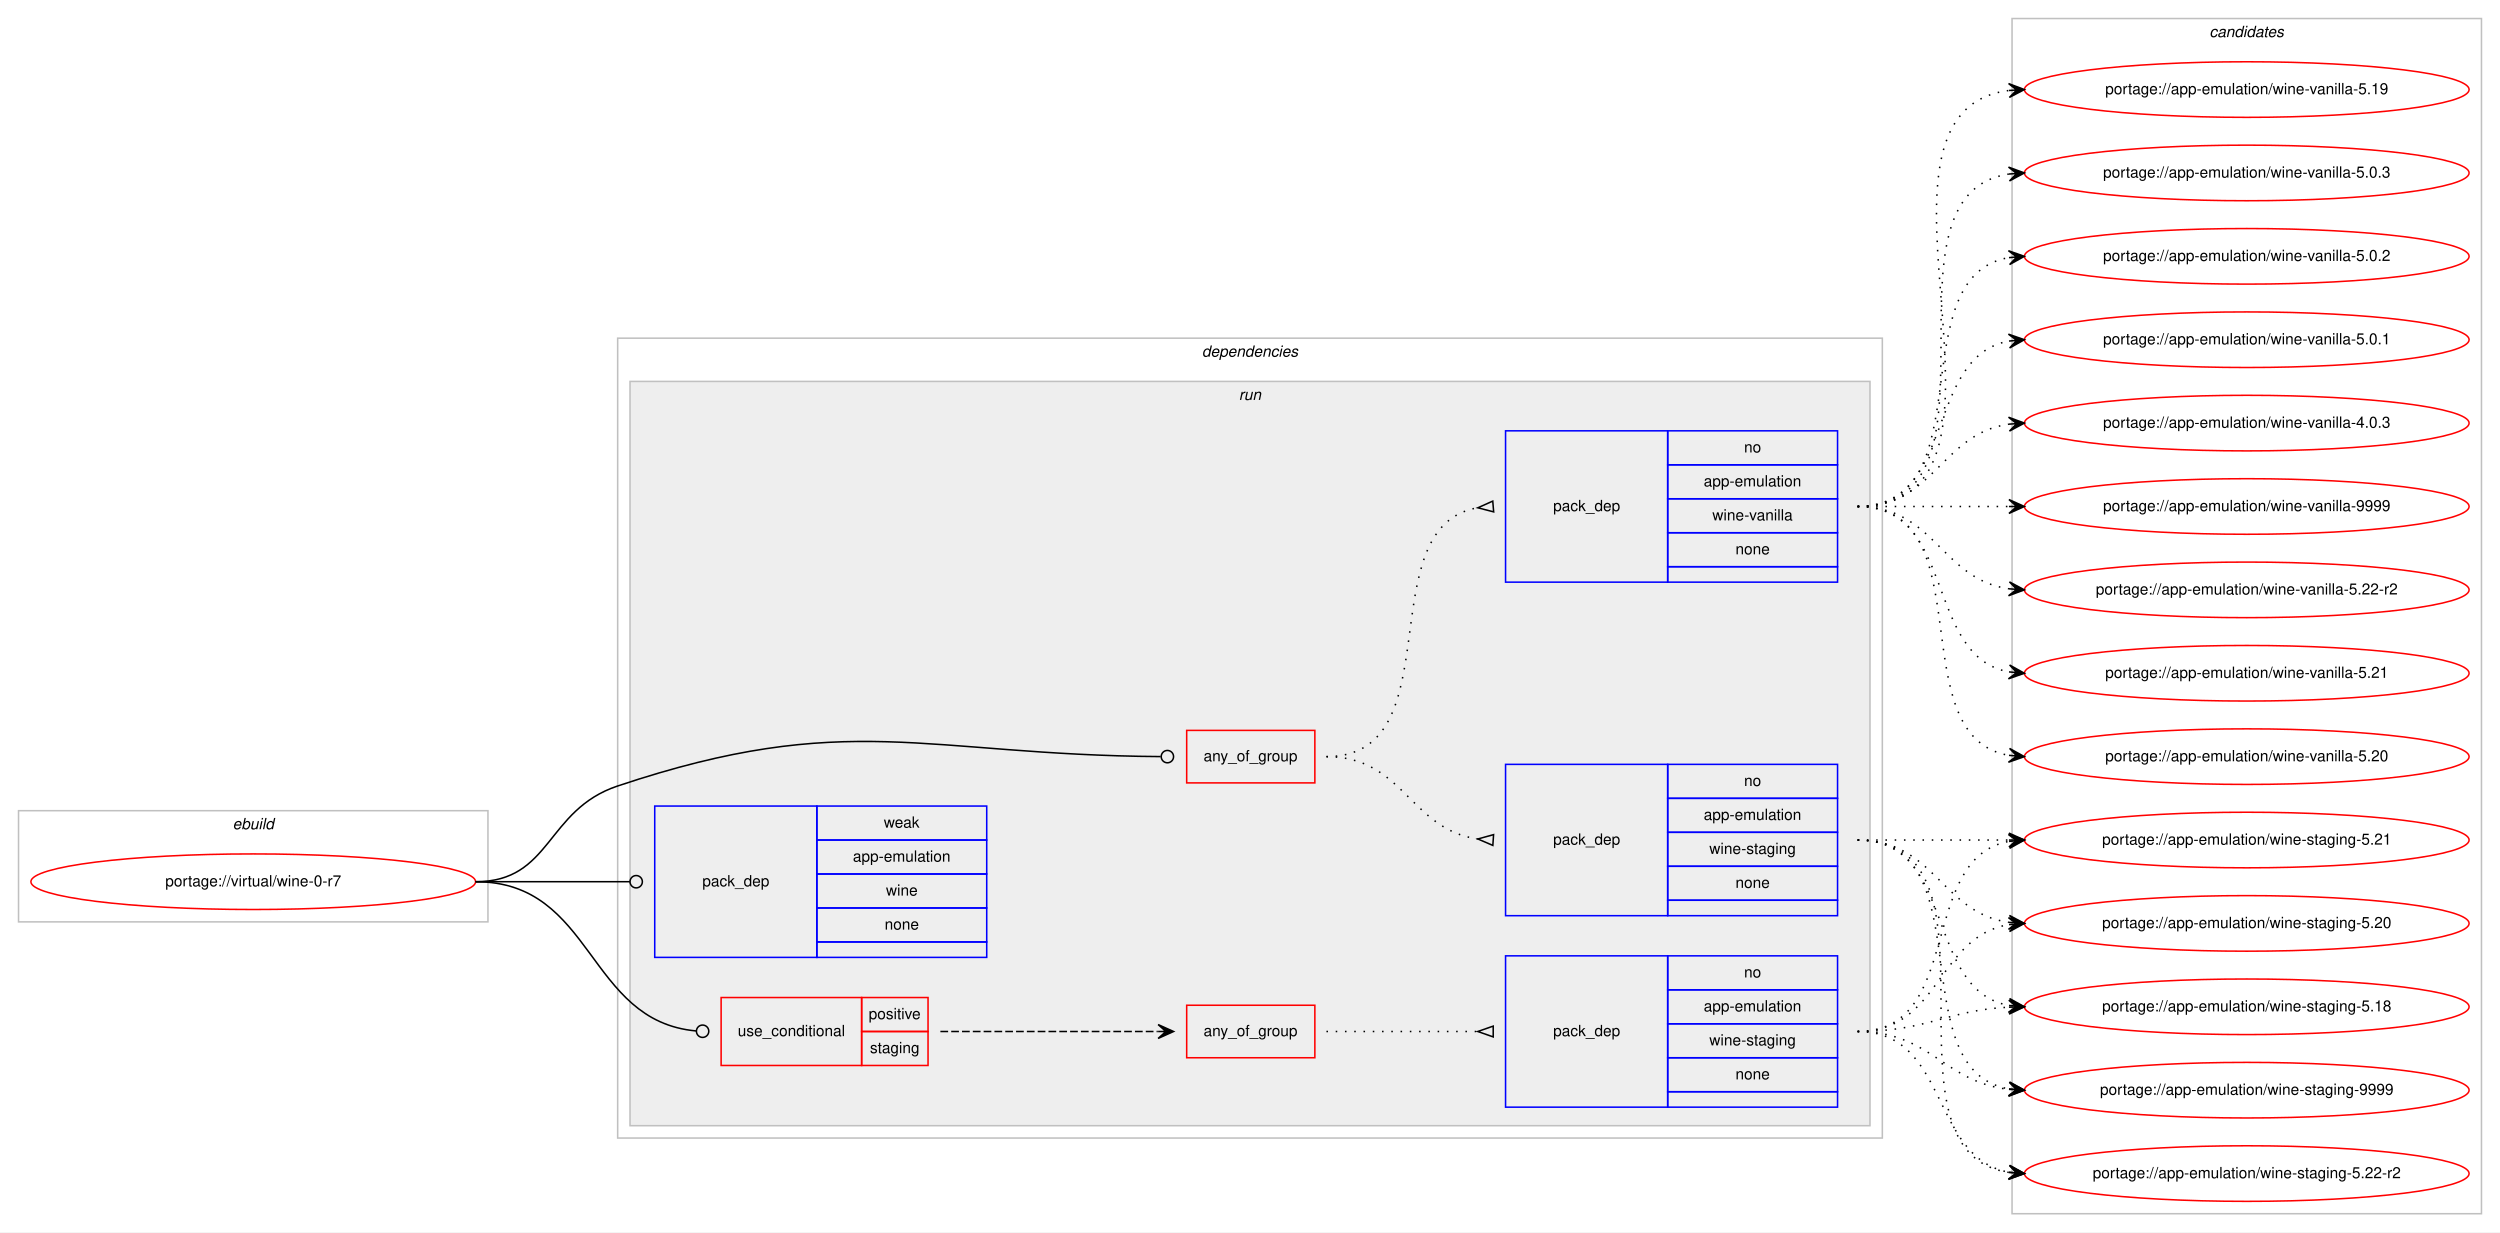
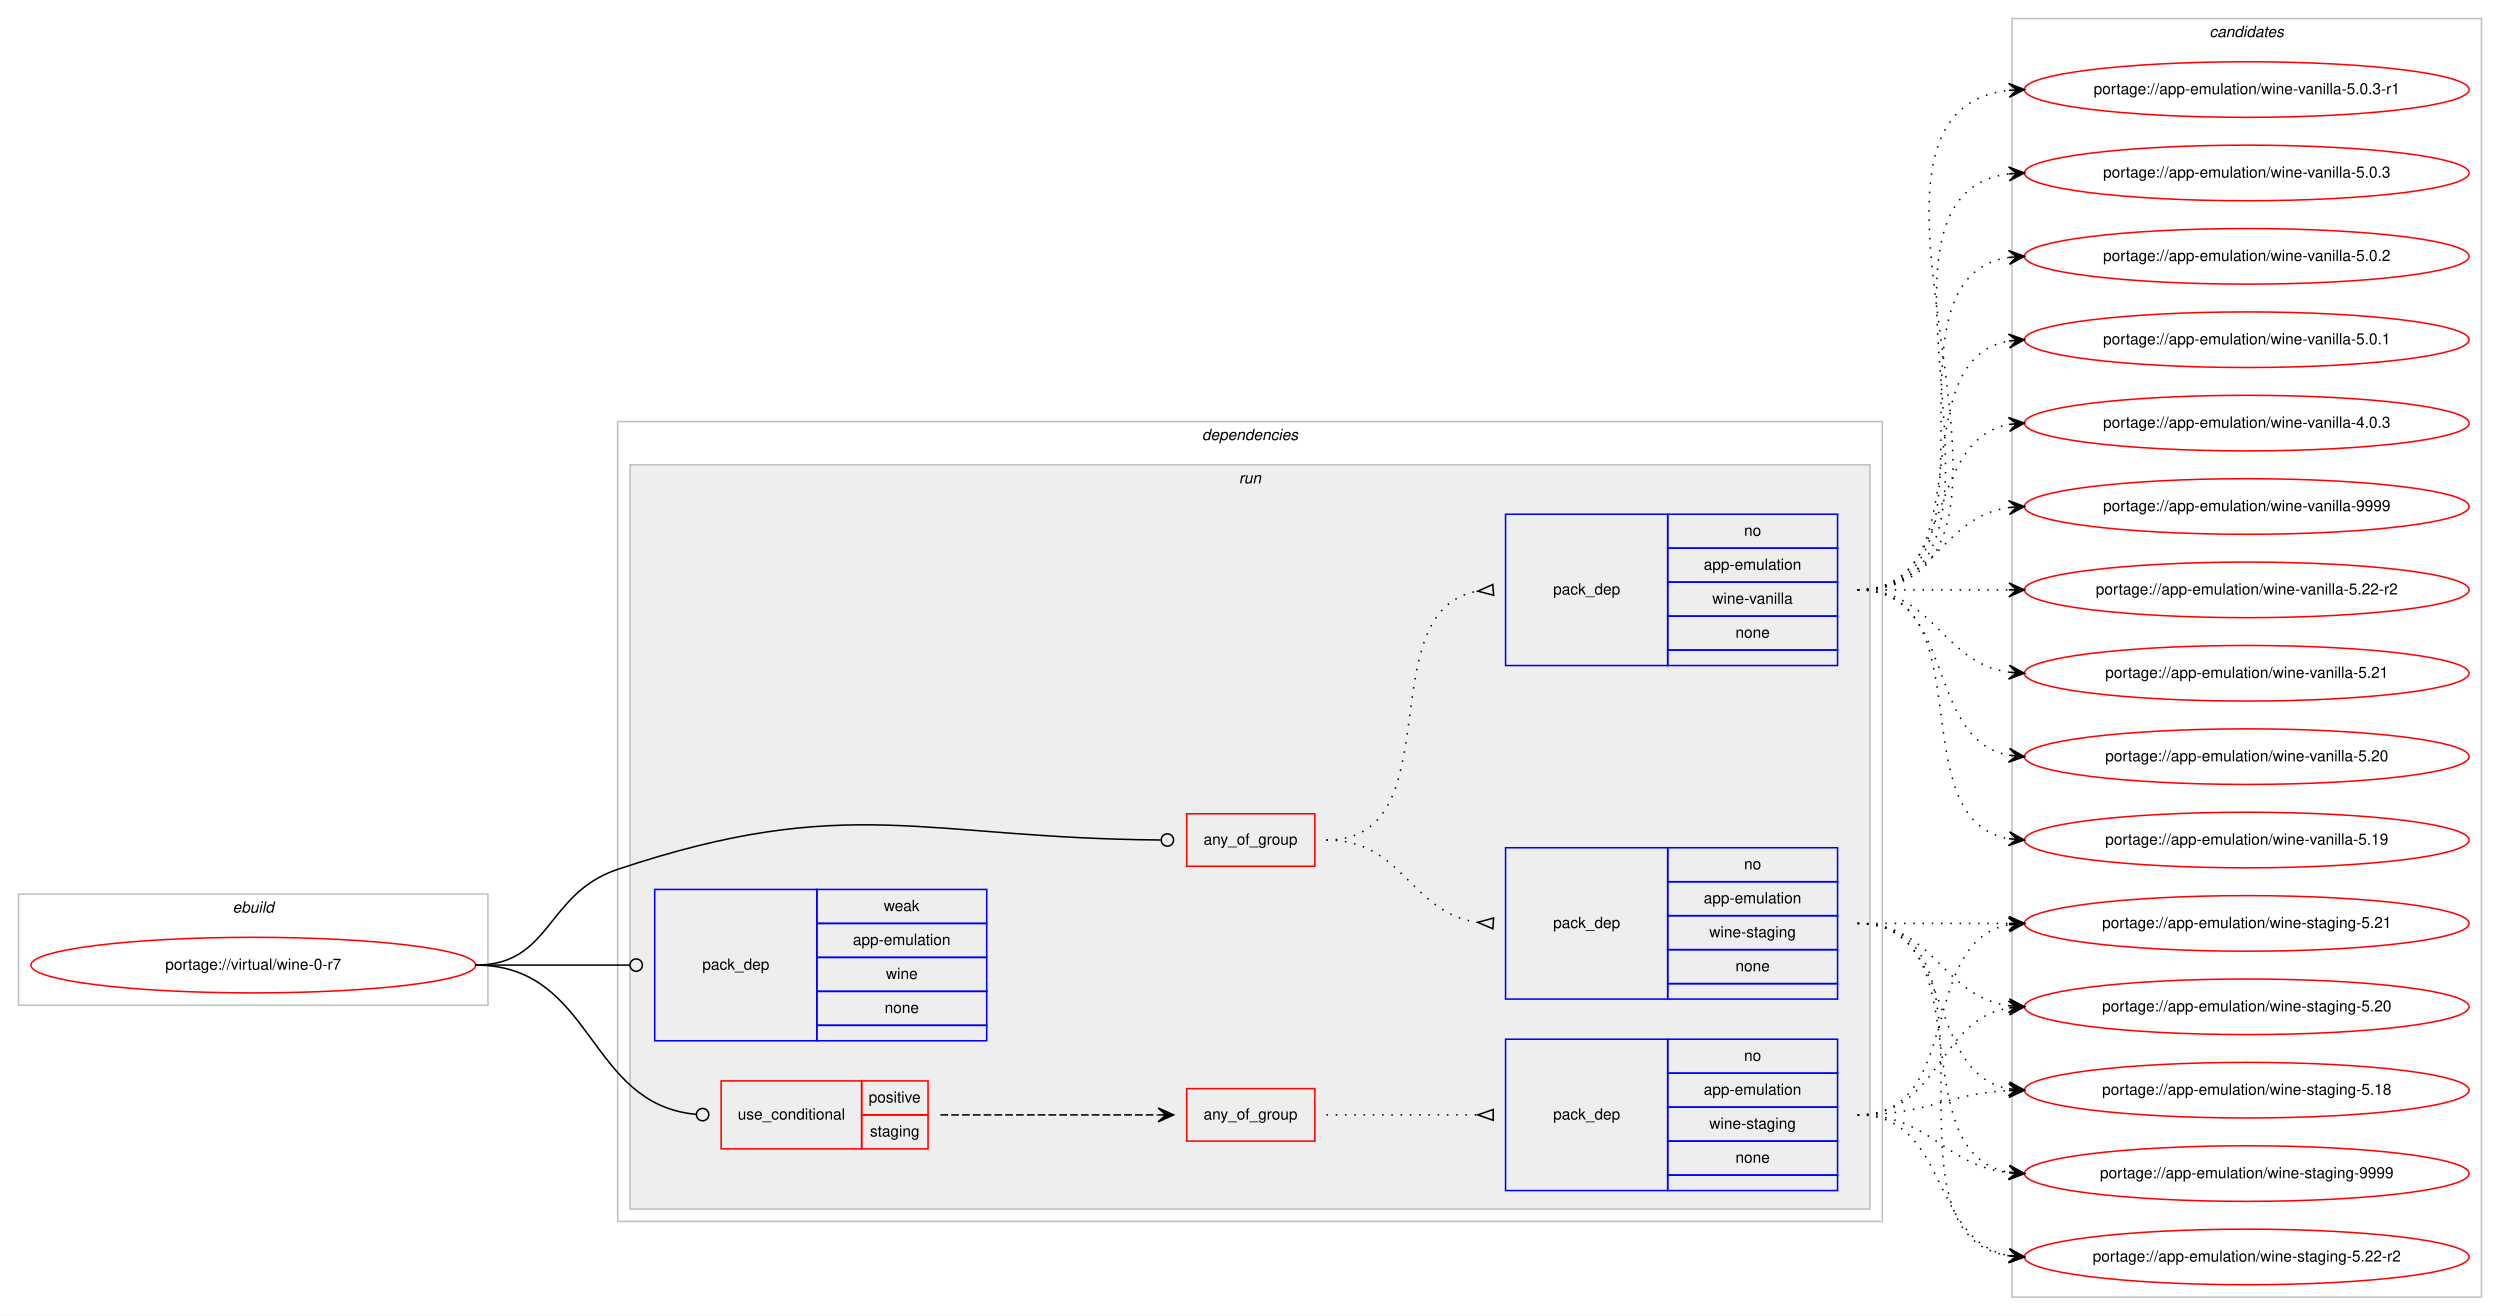
- <svg xmlns="http://www.w3.org/2000/svg" xmlns:xlink="http://www.w3.org/1999/xlink" width="1619pt" height="798pt" viewBox="0.00 0.00 1619.00 798.00">
-   <g id="graph0" class="graph" transform="scale(1 1) rotate(0) translate(4 794)">
-     <polygon fill="#ffffff" stroke="transparent" points="-4,4 -4,-794 1615,-794 1615,4 -4,4" />
+ <svg xmlns="http://www.w3.org/2000/svg" xmlns:xlink="http://www.w3.org/1999/xlink" width="1619pt" height="852pt" viewBox="0.00 0.00 1619.00 852.00">
+   <g id="graph0" class="graph" transform="scale(1 1) rotate(0) translate(4 848)">
+     <polygon fill="#ffffff" stroke="transparent" points="-4,4 -4,-848 1615,-848 1615,4 -4,4" />
    <g id="clust1" class="cluster">
      <polygon fill="none" stroke="#c0c0c0" points="8,-197 8,-269 312,-269 312,-197 8,-197" />
      <text text-anchor="start" x="146.663" y="-257" font-family="Helvetica,sans-Serif" font-style="italic" font-size="10.00" fill="#000000">ebuild</text>
    </g>
    <g id="clust2" class="cluster">
      <polygon fill="none" stroke="#c0c0c0" points="396,-57 396,-575 1215,-575 1215,-57 396,-57" />
      <text text-anchor="start" x="774.375" y="-563" font-family="Helvetica,sans-Serif" font-style="italic" font-size="10.00" fill="#000000">dependencies</text>
    </g>
    <g id="clust5" class="cluster">
      <polygon fill="#eeeeee" stroke="#c0c0c0" points="404,-65 404,-547 1207,-547 1207,-65 404,-65" />
      <text text-anchor="start" x="798.277" y="-535" font-family="Helvetica,sans-Serif" font-style="italic" font-size="10.00" fill="#000000">run</text>
    </g>
    <g id="clust13" class="cluster">
-       <polygon fill="none" stroke="#c0c0c0" points="1299,-8 1299,-782 1603,-782 1603,-8 1299,-8" />
-       <text text-anchor="start" x="1426.824" y="-770" font-family="Helvetica,sans-Serif" font-style="italic" font-size="10.00" fill="#000000">candidates</text>
+       <polygon fill="none" stroke="#c0c0c0" points="1299,-8 1299,-836 1603,-836 1603,-8 1299,-8" />
+       <text text-anchor="start" x="1426.824" y="-824" font-family="Helvetica,sans-Serif" font-style="italic" font-size="10.00" fill="#000000">candidates</text>
    </g>
    <g id="node1" class="node">
      <g id="a_node1">
        <a xlink:href="../virtual/wine-0-r7.svg" xlink:title="portage://virtual/wine-0-r7">
          <ellipse fill="none" stroke="#ff0000" cx="160" cy="-223" rx="144" ry="18" />
          <text text-anchor="middle" x="160" y="-220" font-family="Helvetica,sans-Serif" font-size="10.00" fill="#000000">portage://virtual/wine-0-r7</text>
        </a>
      </g>
    </g>
    <g id="node2" class="node">
      <polygon fill="none" stroke="#ff0000" points="764.5,-287 764.5,-321 847.5,-321 847.5,-287 764.5,-287" />
      <text text-anchor="start" x="775.431" y="-301" font-family="Helvetica,sans-Serif" font-size="10.00" fill="#000000">any_of_group</text>
    </g>
    <g id="edge3" class="edge">
      <path fill="none" stroke="#000000" d="M304,-223C353.307,-223 349.24,-269.356 396,-285 545.273,-334.943 594.063,-305.094 747.654,-304.029" />
      <ellipse fill="none" stroke="#000000" cx="752" cy="-304.014" rx="4" ry="4" />
    </g>
    <g id="node5" class="node">
      <polygon fill="none" stroke="#ff0000" points="463,-104 463,-148 554,-148 554,-104 463,-104" />
      <text text-anchor="start" x="473.767" y="-123" font-family="Helvetica,sans-Serif" font-size="10.00" fill="#000000">use_conditional</text>
      <polygon fill="none" stroke="#ff0000" points="554,-126 554,-148 597,-148 597,-126 554,-126" />
      <text text-anchor="start" x="558.553" y="-134" font-family="Helvetica,sans-Serif" font-size="10.00" fill="#000000">positive</text>
      <polygon fill="none" stroke="#ff0000" points="554,-104 554,-126 597,-126 597,-104 554,-104" />
      <text text-anchor="start" x="559.383" y="-112" font-family="Helvetica,sans-Serif" font-size="10.00" fill="#000000">staging</text>
    </g>
    <g id="edge6" class="edge">
      <path fill="none" stroke="#000000" d="M304,-223C380.961,-223 375.726,-132.7 446.907,-126.351" />
      <ellipse fill="none" stroke="#000000" cx="451.004" cy="-126.174" rx="4" ry="4" />
    </g>
    <g id="node8" class="node">
      <polygon fill="none" stroke="#0000ff" points="420,-174 420,-272 525,-272 525,-174 420,-174" />
      <text text-anchor="start" x="450.823" y="-220" font-family="Helvetica,sans-Serif" font-size="10.00" fill="#000000">pack_dep</text>
      <polygon fill="none" stroke="#0000ff" points="525,-250 525,-272 635,-272 635,-250 525,-250" />
      <text text-anchor="start" x="568.332" y="-258" font-family="Helvetica,sans-Serif" font-size="10.00" fill="#000000">weak</text>
      <polygon fill="none" stroke="#0000ff" points="525,-228 525,-250 635,-250 635,-228 525,-228" />
      <text text-anchor="start" x="548.327" y="-236" font-family="Helvetica,sans-Serif" font-size="10.00" fill="#000000">app-emulation</text>
      <polygon fill="none" stroke="#0000ff" points="525,-206 525,-228 635,-228 635,-206 525,-206" />
      <text text-anchor="start" x="569.722" y="-214" font-family="Helvetica,sans-Serif" font-size="10.00" fill="#000000">wine</text>
      <polygon fill="none" stroke="#0000ff" points="525,-184 525,-206 635,-206 635,-184 525,-184" />
      <text text-anchor="start" x="568.882" y="-192" font-family="Helvetica,sans-Serif" font-size="10.00" fill="#000000">none</text>
      <polygon fill="none" stroke="#0000ff" points="525,-174 525,-184 635,-184 635,-174 525,-174" />
    </g>
    <g id="edge7" class="edge">
      <path fill="none" stroke="#000000" d="M304,-223C349.188,-223 362.47,-223 403.919,-223" />
      <ellipse fill="none" stroke="#000000" cx="408" cy="-223" rx="4" ry="4" />
    </g>
    <g id="node3" class="node">
      <polygon fill="none" stroke="#0000ff" points="971,-417 971,-515 1076,-515 1076,-417 971,-417" />
      <text text-anchor="start" x="1001.823" y="-463" font-family="Helvetica,sans-Serif" font-size="10.00" fill="#000000">pack_dep</text>
      <polygon fill="none" stroke="#0000ff" points="1076,-493 1076,-515 1186,-515 1186,-493 1076,-493" />
      <text text-anchor="start" x="1125.441" y="-501" font-family="Helvetica,sans-Serif" font-size="10.00" fill="#000000">no</text>
      <polygon fill="none" stroke="#0000ff" points="1076,-471 1076,-493 1186,-493 1186,-471 1076,-471" />
      <text text-anchor="start" x="1099.326" y="-479" font-family="Helvetica,sans-Serif" font-size="10.00" fill="#000000">app-emulation</text>
      <polygon fill="none" stroke="#0000ff" points="1076,-449 1076,-471 1186,-471 1186,-449 1076,-449" />
      <text text-anchor="start" x="1104.89" y="-457" font-family="Helvetica,sans-Serif" font-size="10.00" fill="#000000">wine-vanilla</text>
      <polygon fill="none" stroke="#0000ff" points="1076,-427 1076,-449 1186,-449 1186,-427 1076,-427" />
      <text text-anchor="start" x="1119.882" y="-435" font-family="Helvetica,sans-Serif" font-size="10.00" fill="#000000">none</text>
      <polygon fill="none" stroke="#0000ff" points="1076,-417 1076,-427 1186,-427 1186,-417 1076,-417" />
    </g>
    <g id="edge1" class="edge">
      <path fill="none" stroke="#000000" stroke-dasharray="1,5" d="M855,-304C937.815,-304 881.779,-452.377 952.661,-465.128" />
      <polygon fill="none" stroke="#000000" points="962.706,-469.488 953.035,-465.16 963.294,-462.512 962.706,-469.488" />
    </g>
    <g id="node4" class="node">
      <polygon fill="none" stroke="#0000ff" points="971,-201 971,-299 1076,-299 1076,-201 971,-201" />
      <text text-anchor="start" x="1001.823" y="-247" font-family="Helvetica,sans-Serif" font-size="10.00" fill="#000000">pack_dep</text>
      <polygon fill="none" stroke="#0000ff" points="1076,-277 1076,-299 1186,-299 1186,-277 1076,-277" />
      <text text-anchor="start" x="1125.441" y="-285" font-family="Helvetica,sans-Serif" font-size="10.00" fill="#000000">no</text>
      <polygon fill="none" stroke="#0000ff" points="1076,-255 1076,-277 1186,-277 1186,-255 1076,-255" />
      <text text-anchor="start" x="1099.326" y="-263" font-family="Helvetica,sans-Serif" font-size="10.00" fill="#000000">app-emulation</text>
      <polygon fill="none" stroke="#0000ff" points="1076,-233 1076,-255 1186,-255 1186,-233 1076,-233" />
      <text text-anchor="start" x="1102.94" y="-241" font-family="Helvetica,sans-Serif" font-size="10.00" fill="#000000">wine-staging</text>
      <polygon fill="none" stroke="#0000ff" points="1076,-211 1076,-233 1186,-233 1186,-211 1076,-211" />
      <text text-anchor="start" x="1119.882" y="-219" font-family="Helvetica,sans-Serif" font-size="10.00" fill="#000000">none</text>
      <polygon fill="none" stroke="#0000ff" points="1076,-201 1076,-211 1186,-211 1186,-201 1076,-201" />
    </g>
    <g id="edge2" class="edge">
      <path fill="none" stroke="#000000" stroke-dasharray="1,5" d="M855,-304C905.102,-304 909.012,-256.934 952.979,-250.683" />
      <polygon fill="none" stroke="#000000" points="963.238,-253.492 953.023,-250.68 962.762,-246.508 963.238,-253.492" />
    </g>
    <g id="node9" class="node">
      <g id="a_node9">
        <a xlink:href="../app-emulation/wine-vanilla-9999.svg" xlink:title="portage://app-emulation/wine-vanilla-9999">
-           <ellipse fill="none" stroke="#ff0000" cx="1451" cy="-466" rx="144" ry="18" />
-           <text text-anchor="middle" x="1451" y="-463" font-family="Helvetica,sans-Serif" font-size="10.00" fill="#000000">portage://app-emulation/wine-vanilla-9999</text>
+           <ellipse fill="none" stroke="#ff0000" cx="1451" cy="-520" rx="144" ry="18" />
+           <text text-anchor="middle" x="1451" y="-517" font-family="Helvetica,sans-Serif" font-size="10.00" fill="#000000">portage://app-emulation/wine-vanilla-9999</text>
        </a>
      </g>
    </g>
    <g id="edge8" class="edge">
-       <path fill="none" stroke="#000000" stroke-dasharray="1,5" d="M1199,-466C1243.438,-466 1257.02,-466 1296.878,-466" />
-       <polygon fill="#000000" stroke="#000000" points="1307,-466 1297,-470.5 1302,-466 1297,-466 1297,-466 1297,-466 1302,-466 1297,-461.5 1307,-466 1307,-466" />
+       <path fill="none" stroke="#000000" stroke-dasharray="1,5" d="M1199,-466C1249.102,-466 1253.012,-513.066 1296.979,-519.317" />
+       <polygon fill="#000000" stroke="#000000" points="1307,-520 1296.717,-523.81 1302.012,-519.66 1297.023,-519.32 1297.023,-519.32 1297.023,-519.32 1302.012,-519.66 1297.329,-514.831 1307,-520 1307,-520" />
    </g>
    <g id="node10" class="node">
      <g id="a_node10">
        <a xlink:href="../app-emulation/wine-vanilla-5.22-r2.svg" xlink:title="portage://app-emulation/wine-vanilla-5.22-r2">
-           <ellipse fill="none" stroke="#ff0000" cx="1451" cy="-412" rx="144" ry="18" />
-           <text text-anchor="middle" x="1451" y="-409" font-family="Helvetica,sans-Serif" font-size="10.00" fill="#000000">portage://app-emulation/wine-vanilla-5.22-r2</text>
+           <ellipse fill="none" stroke="#ff0000" cx="1451" cy="-466" rx="144" ry="18" />
+           <text text-anchor="middle" x="1451" y="-463" font-family="Helvetica,sans-Serif" font-size="10.00" fill="#000000">portage://app-emulation/wine-vanilla-5.22-r2</text>
        </a>
      </g>
    </g>
    <g id="edge9" class="edge">
-       <path fill="none" stroke="#000000" stroke-dasharray="1,5" d="M1199,-466C1249.102,-466 1253.012,-418.934 1296.979,-412.683" />
-       <polygon fill="#000000" stroke="#000000" points="1307,-412 1297.329,-417.169 1302.012,-412.34 1297.023,-412.68 1297.023,-412.68 1297.023,-412.68 1302.012,-412.34 1296.717,-408.19 1307,-412 1307,-412" />
+       <path fill="none" stroke="#000000" stroke-dasharray="1,5" d="M1199,-466C1243.438,-466 1257.02,-466 1296.878,-466" />
+       <polygon fill="#000000" stroke="#000000" points="1307,-466 1297,-470.5 1302,-466 1297,-466 1297,-466 1297,-466 1302,-466 1297,-461.5 1307,-466 1307,-466" />
    </g>
    <g id="node11" class="node">
      <g id="a_node11">
        <a xlink:href="../app-emulation/wine-vanilla-5.21.svg" xlink:title="portage://app-emulation/wine-vanilla-5.21">
-           <ellipse fill="none" stroke="#ff0000" cx="1451" cy="-358" rx="144" ry="18" />
-           <text text-anchor="middle" x="1451" y="-355" font-family="Helvetica,sans-Serif" font-size="10.00" fill="#000000">portage://app-emulation/wine-vanilla-5.21</text>
+           <ellipse fill="none" stroke="#ff0000" cx="1451" cy="-412" rx="144" ry="18" />
+           <text text-anchor="middle" x="1451" y="-409" font-family="Helvetica,sans-Serif" font-size="10.00" fill="#000000">portage://app-emulation/wine-vanilla-5.21</text>
        </a>
      </g>
    </g>
    <g id="edge10" class="edge">
-       <path fill="none" stroke="#000000" stroke-dasharray="1,5" d="M1199,-466C1263.303,-466 1241.78,-369.09 1297.031,-358.869" />
-       <polygon fill="#000000" stroke="#000000" points="1307,-358 1297.429,-363.352 1302.019,-358.434 1297.038,-358.869 1297.038,-358.869 1297.038,-358.869 1302.019,-358.434 1296.647,-354.386 1307,-358 1307,-358" />
+       <path fill="none" stroke="#000000" stroke-dasharray="1,5" d="M1199,-466C1249.102,-466 1253.012,-418.934 1296.979,-412.683" />
+       <polygon fill="#000000" stroke="#000000" points="1307,-412 1297.329,-417.169 1302.012,-412.34 1297.023,-412.68 1297.023,-412.68 1297.023,-412.68 1302.012,-412.34 1296.717,-408.19 1307,-412 1307,-412" />
    </g>
    <g id="node12" class="node">
      <g id="a_node12">
        <a xlink:href="../app-emulation/wine-vanilla-5.20.svg" xlink:title="portage://app-emulation/wine-vanilla-5.20">
-           <ellipse fill="none" stroke="#ff0000" cx="1451" cy="-304" rx="144" ry="18" />
-           <text text-anchor="middle" x="1451" y="-301" font-family="Helvetica,sans-Serif" font-size="10.00" fill="#000000">portage://app-emulation/wine-vanilla-5.20</text>
+           <ellipse fill="none" stroke="#ff0000" cx="1451" cy="-358" rx="144" ry="18" />
+           <text text-anchor="middle" x="1451" y="-355" font-family="Helvetica,sans-Serif" font-size="10.00" fill="#000000">portage://app-emulation/wine-vanilla-5.20</text>
        </a>
      </g>
    </g>
    <g id="edge11" class="edge">
-       <path fill="none" stroke="#000000" stroke-dasharray="1,5" d="M1199,-466C1281.815,-466 1225.778,-317.623 1296.661,-304.872" />
-       <polygon fill="#000000" stroke="#000000" points="1307,-304 1297.413,-309.324 1302.018,-304.42 1297.035,-304.84 1297.035,-304.84 1297.035,-304.84 1302.018,-304.42 1296.657,-300.356 1307,-304 1307,-304" />
+       <path fill="none" stroke="#000000" stroke-dasharray="1,5" d="M1199,-466C1263.303,-466 1241.78,-369.09 1297.031,-358.869" />
+       <polygon fill="#000000" stroke="#000000" points="1307,-358 1297.429,-363.352 1302.019,-358.434 1297.038,-358.869 1297.038,-358.869 1297.038,-358.869 1302.019,-358.434 1296.647,-354.386 1307,-358 1307,-358" />
    </g>
    <g id="node13" class="node">
      <g id="a_node13">
        <a xlink:href="../app-emulation/wine-vanilla-5.19.svg" xlink:title="portage://app-emulation/wine-vanilla-5.19">
+           <ellipse fill="none" stroke="#ff0000" cx="1451" cy="-304" rx="144" ry="18" />
+           <text text-anchor="middle" x="1451" y="-301" font-family="Helvetica,sans-Serif" font-size="10.00" fill="#000000">portage://app-emulation/wine-vanilla-5.19</text>
+         </a>
+       </g>
+     </g>
+     <g id="edge12" class="edge">
+       <path fill="none" stroke="#000000" stroke-dasharray="1,5" d="M1199,-466C1281.815,-466 1225.778,-317.623 1296.661,-304.872" />
+       <polygon fill="#000000" stroke="#000000" points="1307,-304 1297.413,-309.324 1302.018,-304.42 1297.035,-304.84 1297.035,-304.84 1297.035,-304.84 1302.018,-304.42 1296.657,-300.356 1307,-304 1307,-304" />
+     </g>
+     <g id="node14" class="node">
+       <g id="a_node14">
+         <a xlink:href="../app-emulation/wine-vanilla-5.0.3-r1.svg" xlink:title="portage://app-emulation/wine-vanilla-5.0.3-r1">
+           <ellipse fill="none" stroke="#ff0000" cx="1451" cy="-790" rx="144" ry="18" />
+           <text text-anchor="middle" x="1451" y="-787" font-family="Helvetica,sans-Serif" font-size="10.00" fill="#000000">portage://app-emulation/wine-vanilla-5.0.3-r1</text>
+         </a>
+       </g>
+     </g>
+     <g id="edge13" class="edge">
+       <path fill="none" stroke="#000000" stroke-dasharray="1,5" d="M1199,-466C1347.232,-466 1164.188,-774.99 1296.891,-789.474" />
+       <polygon fill="#000000" stroke="#000000" points="1307,-790 1296.78,-793.975 1302.007,-789.74 1297.014,-789.481 1297.014,-789.481 1297.014,-789.481 1302.007,-789.74 1297.247,-784.987 1307,-790 1307,-790" />
+     </g>
+     <g id="node15" class="node">
+       <g id="a_node15">
+         <a xlink:href="../app-emulation/wine-vanilla-5.0.3.svg" xlink:title="portage://app-emulation/wine-vanilla-5.0.3">
          <ellipse fill="none" stroke="#ff0000" cx="1451" cy="-736" rx="144" ry="18" />
-           <text text-anchor="middle" x="1451" y="-733" font-family="Helvetica,sans-Serif" font-size="10.00" fill="#000000">portage://app-emulation/wine-vanilla-5.19</text>
-         </a>
-       </g>
-     </g>
-     <g id="edge12" class="edge">
+           <text text-anchor="middle" x="1451" y="-733" font-family="Helvetica,sans-Serif" font-size="10.00" fill="#000000">portage://app-emulation/wine-vanilla-5.0.3</text>
+         </a>
+       </g>
+     </g>
+     <g id="edge14" class="edge">
      <path fill="none" stroke="#000000" stroke-dasharray="1,5" d="M1199,-466C1324.71,-466 1185.777,-721.436 1297.014,-735.405" />
      <polygon fill="#000000" stroke="#000000" points="1307,-736 1296.75,-739.898 1302.009,-735.703 1297.018,-735.405 1297.018,-735.405 1297.018,-735.405 1302.009,-735.703 1297.285,-730.913 1307,-736 1307,-736" />
    </g>
-     <g id="node14" class="node">
-       <g id="a_node14">
-         <a xlink:href="../app-emulation/wine-vanilla-5.0.3.svg" xlink:title="portage://app-emulation/wine-vanilla-5.0.3">
+     <g id="node16" class="node">
+       <g id="a_node16">
+         <a xlink:href="../app-emulation/wine-vanilla-5.0.2.svg" xlink:title="portage://app-emulation/wine-vanilla-5.0.2">
          <ellipse fill="none" stroke="#ff0000" cx="1451" cy="-682" rx="144" ry="18" />
-           <text text-anchor="middle" x="1451" y="-679" font-family="Helvetica,sans-Serif" font-size="10.00" fill="#000000">portage://app-emulation/wine-vanilla-5.0.3</text>
-         </a>
-       </g>
-     </g>
-     <g id="edge13" class="edge">
+           <text text-anchor="middle" x="1451" y="-679" font-family="Helvetica,sans-Serif" font-size="10.00" fill="#000000">portage://app-emulation/wine-vanilla-5.0.2</text>
+         </a>
+       </g>
+     </g>
+     <g id="edge15" class="edge">
      <path fill="none" stroke="#000000" stroke-dasharray="1,5" d="M1199,-466C1302.767,-466 1206.516,-667.894 1297.001,-681.301" />
      <polygon fill="#000000" stroke="#000000" points="1307,-682 1296.711,-685.792 1302.012,-681.652 1297.024,-681.303 1297.024,-681.303 1297.024,-681.303 1302.012,-681.652 1297.338,-676.814 1307,-682 1307,-682" />
    </g>
-     <g id="node15" class="node">
-       <g id="a_node15">
-         <a xlink:href="../app-emulation/wine-vanilla-5.0.2.svg" xlink:title="portage://app-emulation/wine-vanilla-5.0.2">
+     <g id="node17" class="node">
+       <g id="a_node17">
+         <a xlink:href="../app-emulation/wine-vanilla-5.0.1.svg" xlink:title="portage://app-emulation/wine-vanilla-5.0.1">
          <ellipse fill="none" stroke="#ff0000" cx="1451" cy="-628" rx="144" ry="18" />
-           <text text-anchor="middle" x="1451" y="-625" font-family="Helvetica,sans-Serif" font-size="10.00" fill="#000000">portage://app-emulation/wine-vanilla-5.0.2</text>
-         </a>
-       </g>
-     </g>
-     <g id="edge14" class="edge">
+           <text text-anchor="middle" x="1451" y="-625" font-family="Helvetica,sans-Serif" font-size="10.00" fill="#000000">portage://app-emulation/wine-vanilla-5.0.1</text>
+         </a>
+       </g>
+     </g>
+     <g id="edge16" class="edge">
      <path fill="none" stroke="#000000" stroke-dasharray="1,5" d="M1199,-466C1281.815,-466 1225.778,-614.377 1296.661,-627.128" />
      <polygon fill="#000000" stroke="#000000" points="1307,-628 1296.657,-631.644 1302.018,-627.58 1297.035,-627.16 1297.035,-627.16 1297.035,-627.16 1302.018,-627.58 1297.413,-622.676 1307,-628 1307,-628" />
    </g>
-     <g id="node16" class="node">
-       <g id="a_node16">
-         <a xlink:href="../app-emulation/wine-vanilla-5.0.1.svg" xlink:title="portage://app-emulation/wine-vanilla-5.0.1">
+     <g id="node18" class="node">
+       <g id="a_node18">
+         <a xlink:href="../app-emulation/wine-vanilla-4.0.3.svg" xlink:title="portage://app-emulation/wine-vanilla-4.0.3">
          <ellipse fill="none" stroke="#ff0000" cx="1451" cy="-574" rx="144" ry="18" />
-           <text text-anchor="middle" x="1451" y="-571" font-family="Helvetica,sans-Serif" font-size="10.00" fill="#000000">portage://app-emulation/wine-vanilla-5.0.1</text>
-         </a>
-       </g>
-     </g>
-     <g id="edge15" class="edge">
+           <text text-anchor="middle" x="1451" y="-571" font-family="Helvetica,sans-Serif" font-size="10.00" fill="#000000">portage://app-emulation/wine-vanilla-4.0.3</text>
+         </a>
+       </g>
+     </g>
+     <g id="edge17" class="edge">
      <path fill="none" stroke="#000000" stroke-dasharray="1,5" d="M1199,-466C1263.303,-466 1241.78,-562.91 1297.031,-573.131" />
      <polygon fill="#000000" stroke="#000000" points="1307,-574 1296.647,-577.614 1302.019,-573.566 1297.038,-573.131 1297.038,-573.131 1297.038,-573.131 1302.019,-573.566 1297.429,-568.648 1307,-574 1307,-574" />
    </g>
-     <g id="node17" class="node">
-       <g id="a_node17">
-         <a xlink:href="../app-emulation/wine-vanilla-4.0.3.svg" xlink:title="portage://app-emulation/wine-vanilla-4.0.3">
-           <ellipse fill="none" stroke="#ff0000" cx="1451" cy="-520" rx="144" ry="18" />
-           <text text-anchor="middle" x="1451" y="-517" font-family="Helvetica,sans-Serif" font-size="10.00" fill="#000000">portage://app-emulation/wine-vanilla-4.0.3</text>
-         </a>
-       </g>
-     </g>
-     <g id="edge16" class="edge">
-       <path fill="none" stroke="#000000" stroke-dasharray="1,5" d="M1199,-466C1249.102,-466 1253.012,-513.066 1296.979,-519.317" />
-       <polygon fill="#000000" stroke="#000000" points="1307,-520 1296.717,-523.81 1302.012,-519.66 1297.023,-519.32 1297.023,-519.32 1297.023,-519.32 1302.012,-519.66 1297.329,-514.831 1307,-520 1307,-520" />
-     </g>
-     <g id="node18" class="node">
-       <g id="a_node18">
+     <g id="node19" class="node">
+       <g id="a_node19">
        <a xlink:href="../app-emulation/wine-staging-9999.svg" xlink:title="portage://app-emulation/wine-staging-9999">
          <ellipse fill="none" stroke="#ff0000" cx="1451" cy="-88" rx="144" ry="18" />
          <text text-anchor="middle" x="1451" y="-85" font-family="Helvetica,sans-Serif" font-size="10.00" fill="#000000">portage://app-emulation/wine-staging-9999</text>
        </a>
      </g>
    </g>
-     <g id="edge17" class="edge">
+     <g id="edge18" class="edge">
      <path fill="none" stroke="#000000" stroke-dasharray="1,5" d="M1199,-250C1281.815,-250 1225.778,-101.623 1296.661,-88.872" />
      <polygon fill="#000000" stroke="#000000" points="1307,-88 1297.413,-93.324 1302.018,-88.42 1297.035,-88.84 1297.035,-88.84 1297.035,-88.84 1302.018,-88.42 1296.657,-84.356 1307,-88 1307,-88" />
    </g>
-     <g id="node19" class="node">
-       <g id="a_node19">
+     <g id="node20" class="node">
+       <g id="a_node20">
        <a xlink:href="../app-emulation/wine-staging-5.22-r2.svg" xlink:title="portage://app-emulation/wine-staging-5.22-r2">
          <ellipse fill="none" stroke="#ff0000" cx="1451" cy="-34" rx="144" ry="18" />
          <text text-anchor="middle" x="1451" y="-31" font-family="Helvetica,sans-Serif" font-size="10.00" fill="#000000">portage://app-emulation/wine-staging-5.22-r2</text>
        </a>
      </g>
    </g>
-     <g id="edge18" class="edge">
+     <g id="edge19" class="edge">
      <path fill="none" stroke="#000000" stroke-dasharray="1,5" d="M1199,-250C1302.767,-250 1206.516,-48.106 1297.001,-34.699" />
      <polygon fill="#000000" stroke="#000000" points="1307,-34 1297.338,-39.186 1302.012,-34.349 1297.024,-34.697 1297.024,-34.697 1297.024,-34.697 1302.012,-34.349 1296.711,-30.208 1307,-34 1307,-34" />
    </g>
-     <g id="node20" class="node">
-       <g id="a_node20">
+     <g id="node21" class="node">
+       <g id="a_node21">
        <a xlink:href="../app-emulation/wine-staging-5.21.svg" xlink:title="portage://app-emulation/wine-staging-5.21">
          <ellipse fill="none" stroke="#ff0000" cx="1451" cy="-250" rx="144" ry="18" />
          <text text-anchor="middle" x="1451" y="-247" font-family="Helvetica,sans-Serif" font-size="10.00" fill="#000000">portage://app-emulation/wine-staging-5.21</text>
        </a>
      </g>
    </g>
-     <g id="edge19" class="edge">
+     <g id="edge20" class="edge">
      <path fill="none" stroke="#000000" stroke-dasharray="1,5" d="M1199,-250C1243.438,-250 1257.02,-250 1296.878,-250" />
      <polygon fill="#000000" stroke="#000000" points="1307,-250 1297,-254.5 1302,-250 1297,-250 1297,-250 1297,-250 1302,-250 1297,-245.5 1307,-250 1307,-250" />
    </g>
-     <g id="node21" class="node">
-       <g id="a_node21">
+     <g id="node22" class="node">
+       <g id="a_node22">
        <a xlink:href="../app-emulation/wine-staging-5.20.svg" xlink:title="portage://app-emulation/wine-staging-5.20">
          <ellipse fill="none" stroke="#ff0000" cx="1451" cy="-196" rx="144" ry="18" />
          <text text-anchor="middle" x="1451" y="-193" font-family="Helvetica,sans-Serif" font-size="10.00" fill="#000000">portage://app-emulation/wine-staging-5.20</text>
        </a>
      </g>
    </g>
-     <g id="edge20" class="edge">
+     <g id="edge21" class="edge">
      <path fill="none" stroke="#000000" stroke-dasharray="1,5" d="M1199,-250C1249.102,-250 1253.012,-202.934 1296.979,-196.683" />
      <polygon fill="#000000" stroke="#000000" points="1307,-196 1297.329,-201.169 1302.012,-196.34 1297.023,-196.68 1297.023,-196.68 1297.023,-196.68 1302.012,-196.34 1296.717,-192.19 1307,-196 1307,-196" />
    </g>
-     <g id="node22" class="node">
-       <g id="a_node22">
+     <g id="node23" class="node">
+       <g id="a_node23">
        <a xlink:href="../app-emulation/wine-staging-5.18.svg" xlink:title="portage://app-emulation/wine-staging-5.18">
          <ellipse fill="none" stroke="#ff0000" cx="1451" cy="-142" rx="144" ry="18" />
          <text text-anchor="middle" x="1451" y="-139" font-family="Helvetica,sans-Serif" font-size="10.00" fill="#000000">portage://app-emulation/wine-staging-5.18</text>
        </a>
      </g>
    </g>
-     <g id="edge21" class="edge">
+     <g id="edge22" class="edge">
      <path fill="none" stroke="#000000" stroke-dasharray="1,5" d="M1199,-250C1263.303,-250 1241.78,-153.09 1297.031,-142.869" />
      <polygon fill="#000000" stroke="#000000" points="1307,-142 1297.429,-147.352 1302.019,-142.434 1297.038,-142.869 1297.038,-142.869 1297.038,-142.869 1302.019,-142.434 1296.647,-138.386 1307,-142 1307,-142" />
    </g>
    <g id="node6" class="node">
      <polygon fill="none" stroke="#ff0000" points="764.5,-109 764.5,-143 847.5,-143 847.5,-109 764.5,-109" />
      <text text-anchor="start" x="775.431" y="-123" font-family="Helvetica,sans-Serif" font-size="10.00" fill="#000000">any_of_group</text>
    </g>
    <g id="edge5" class="edge">
      <path fill="none" stroke="#000000" stroke-dasharray="5,2" d="M605,-126C668.572,-126 686.979,-126 745.788,-126" />
      <polygon fill="#000000" stroke="#000000" points="756,-126 746,-130.5 751,-126 746,-126 746,-126 746,-126 751,-126 746,-121.5 756,-126 756,-126" />
    </g>
    <g id="node7" class="node">
      <polygon fill="none" stroke="#0000ff" points="971,-77 971,-175 1076,-175 1076,-77 971,-77" />
      <text text-anchor="start" x="1001.823" y="-123" font-family="Helvetica,sans-Serif" font-size="10.00" fill="#000000">pack_dep</text>
      <polygon fill="none" stroke="#0000ff" points="1076,-153 1076,-175 1186,-175 1186,-153 1076,-153" />
      <text text-anchor="start" x="1125.441" y="-161" font-family="Helvetica,sans-Serif" font-size="10.00" fill="#000000">no</text>
      <polygon fill="none" stroke="#0000ff" points="1076,-131 1076,-153 1186,-153 1186,-131 1076,-131" />
      <text text-anchor="start" x="1099.326" y="-139" font-family="Helvetica,sans-Serif" font-size="10.00" fill="#000000">app-emulation</text>
      <polygon fill="none" stroke="#0000ff" points="1076,-109 1076,-131 1186,-131 1186,-109 1076,-109" />
      <text text-anchor="start" x="1102.94" y="-117" font-family="Helvetica,sans-Serif" font-size="10.00" fill="#000000">wine-staging</text>
      <polygon fill="none" stroke="#0000ff" points="1076,-87 1076,-109 1186,-109 1186,-87 1076,-87" />
      <text text-anchor="start" x="1119.882" y="-95" font-family="Helvetica,sans-Serif" font-size="10.00" fill="#000000">none</text>
      <polygon fill="none" stroke="#0000ff" points="1076,-77 1076,-87 1186,-87 1186,-77 1076,-77" />
    </g>
    <g id="edge4" class="edge">
      <path fill="none" stroke="#000000" stroke-dasharray="1,5" d="M855,-126C899.438,-126 913.02,-126 952.878,-126" />
      <polygon fill="none" stroke="#000000" points="963,-129.5 953,-126 963,-122.5 963,-129.5" />
    </g>
-     <g id="edge22" class="edge">
+     <g id="edge23" class="edge">
      <path fill="none" stroke="#000000" stroke-dasharray="1,5" d="M1199,-126C1246.307,-126 1255.018,-93.156 1296.898,-88.537" />
      <polygon fill="#000000" stroke="#000000" points="1307,-88 1297.253,-93.025 1302.007,-88.266 1297.014,-88.531 1297.014,-88.531 1297.014,-88.531 1302.007,-88.266 1296.775,-84.037 1307,-88 1307,-88" />
    </g>
-     <g id="edge23" class="edge">
+     <g id="edge24" class="edge">
      <path fill="none" stroke="#000000" stroke-dasharray="1,5" d="M1199,-126C1258.36,-126 1245.789,-44.465 1296.719,-34.911" />
      <polygon fill="#000000" stroke="#000000" points="1307,-34 1297.436,-39.365 1302.02,-34.441 1297.039,-34.882 1297.039,-34.882 1297.039,-34.882 1302.02,-34.441 1296.642,-30.4 1307,-34 1307,-34" />
    </g>
-     <g id="edge24" class="edge">
+     <g id="edge25" class="edge">
      <path fill="none" stroke="#000000" stroke-dasharray="1,5" d="M1199,-126C1268.372,-126 1237.506,-237.726 1296.698,-249.073" />
      <polygon fill="#000000" stroke="#000000" points="1307,-250 1296.637,-253.586 1302.02,-249.552 1297.04,-249.104 1297.04,-249.104 1297.04,-249.104 1302.02,-249.552 1297.444,-244.622 1307,-250 1307,-250" />
    </g>
-     <g id="edge25" class="edge">
+     <g id="edge26" class="edge">
      <path fill="none" stroke="#000000" stroke-dasharray="1,5" d="M1199,-126C1252.626,-126 1250.351,-187.523 1296.989,-195.214" />
      <polygon fill="#000000" stroke="#000000" points="1307,-196 1296.678,-199.703 1302.015,-195.608 1297.031,-195.217 1297.031,-195.217 1297.031,-195.217 1302.015,-195.608 1297.383,-190.731 1307,-196 1307,-196" />
    </g>
-     <g id="edge26" class="edge">
+     <g id="edge27" class="edge">
      <path fill="none" stroke="#000000" stroke-dasharray="1,5" d="M1199,-126C1243.922,-126 1256.643,-139.713 1296.786,-141.749" />
      <polygon fill="#000000" stroke="#000000" points="1307,-142 1296.892,-146.253 1302.002,-141.877 1297.003,-141.754 1297.003,-141.754 1297.003,-141.754 1302.002,-141.877 1297.114,-137.255 1307,-142 1307,-142" />
    </g>
  </g>
</svg>
